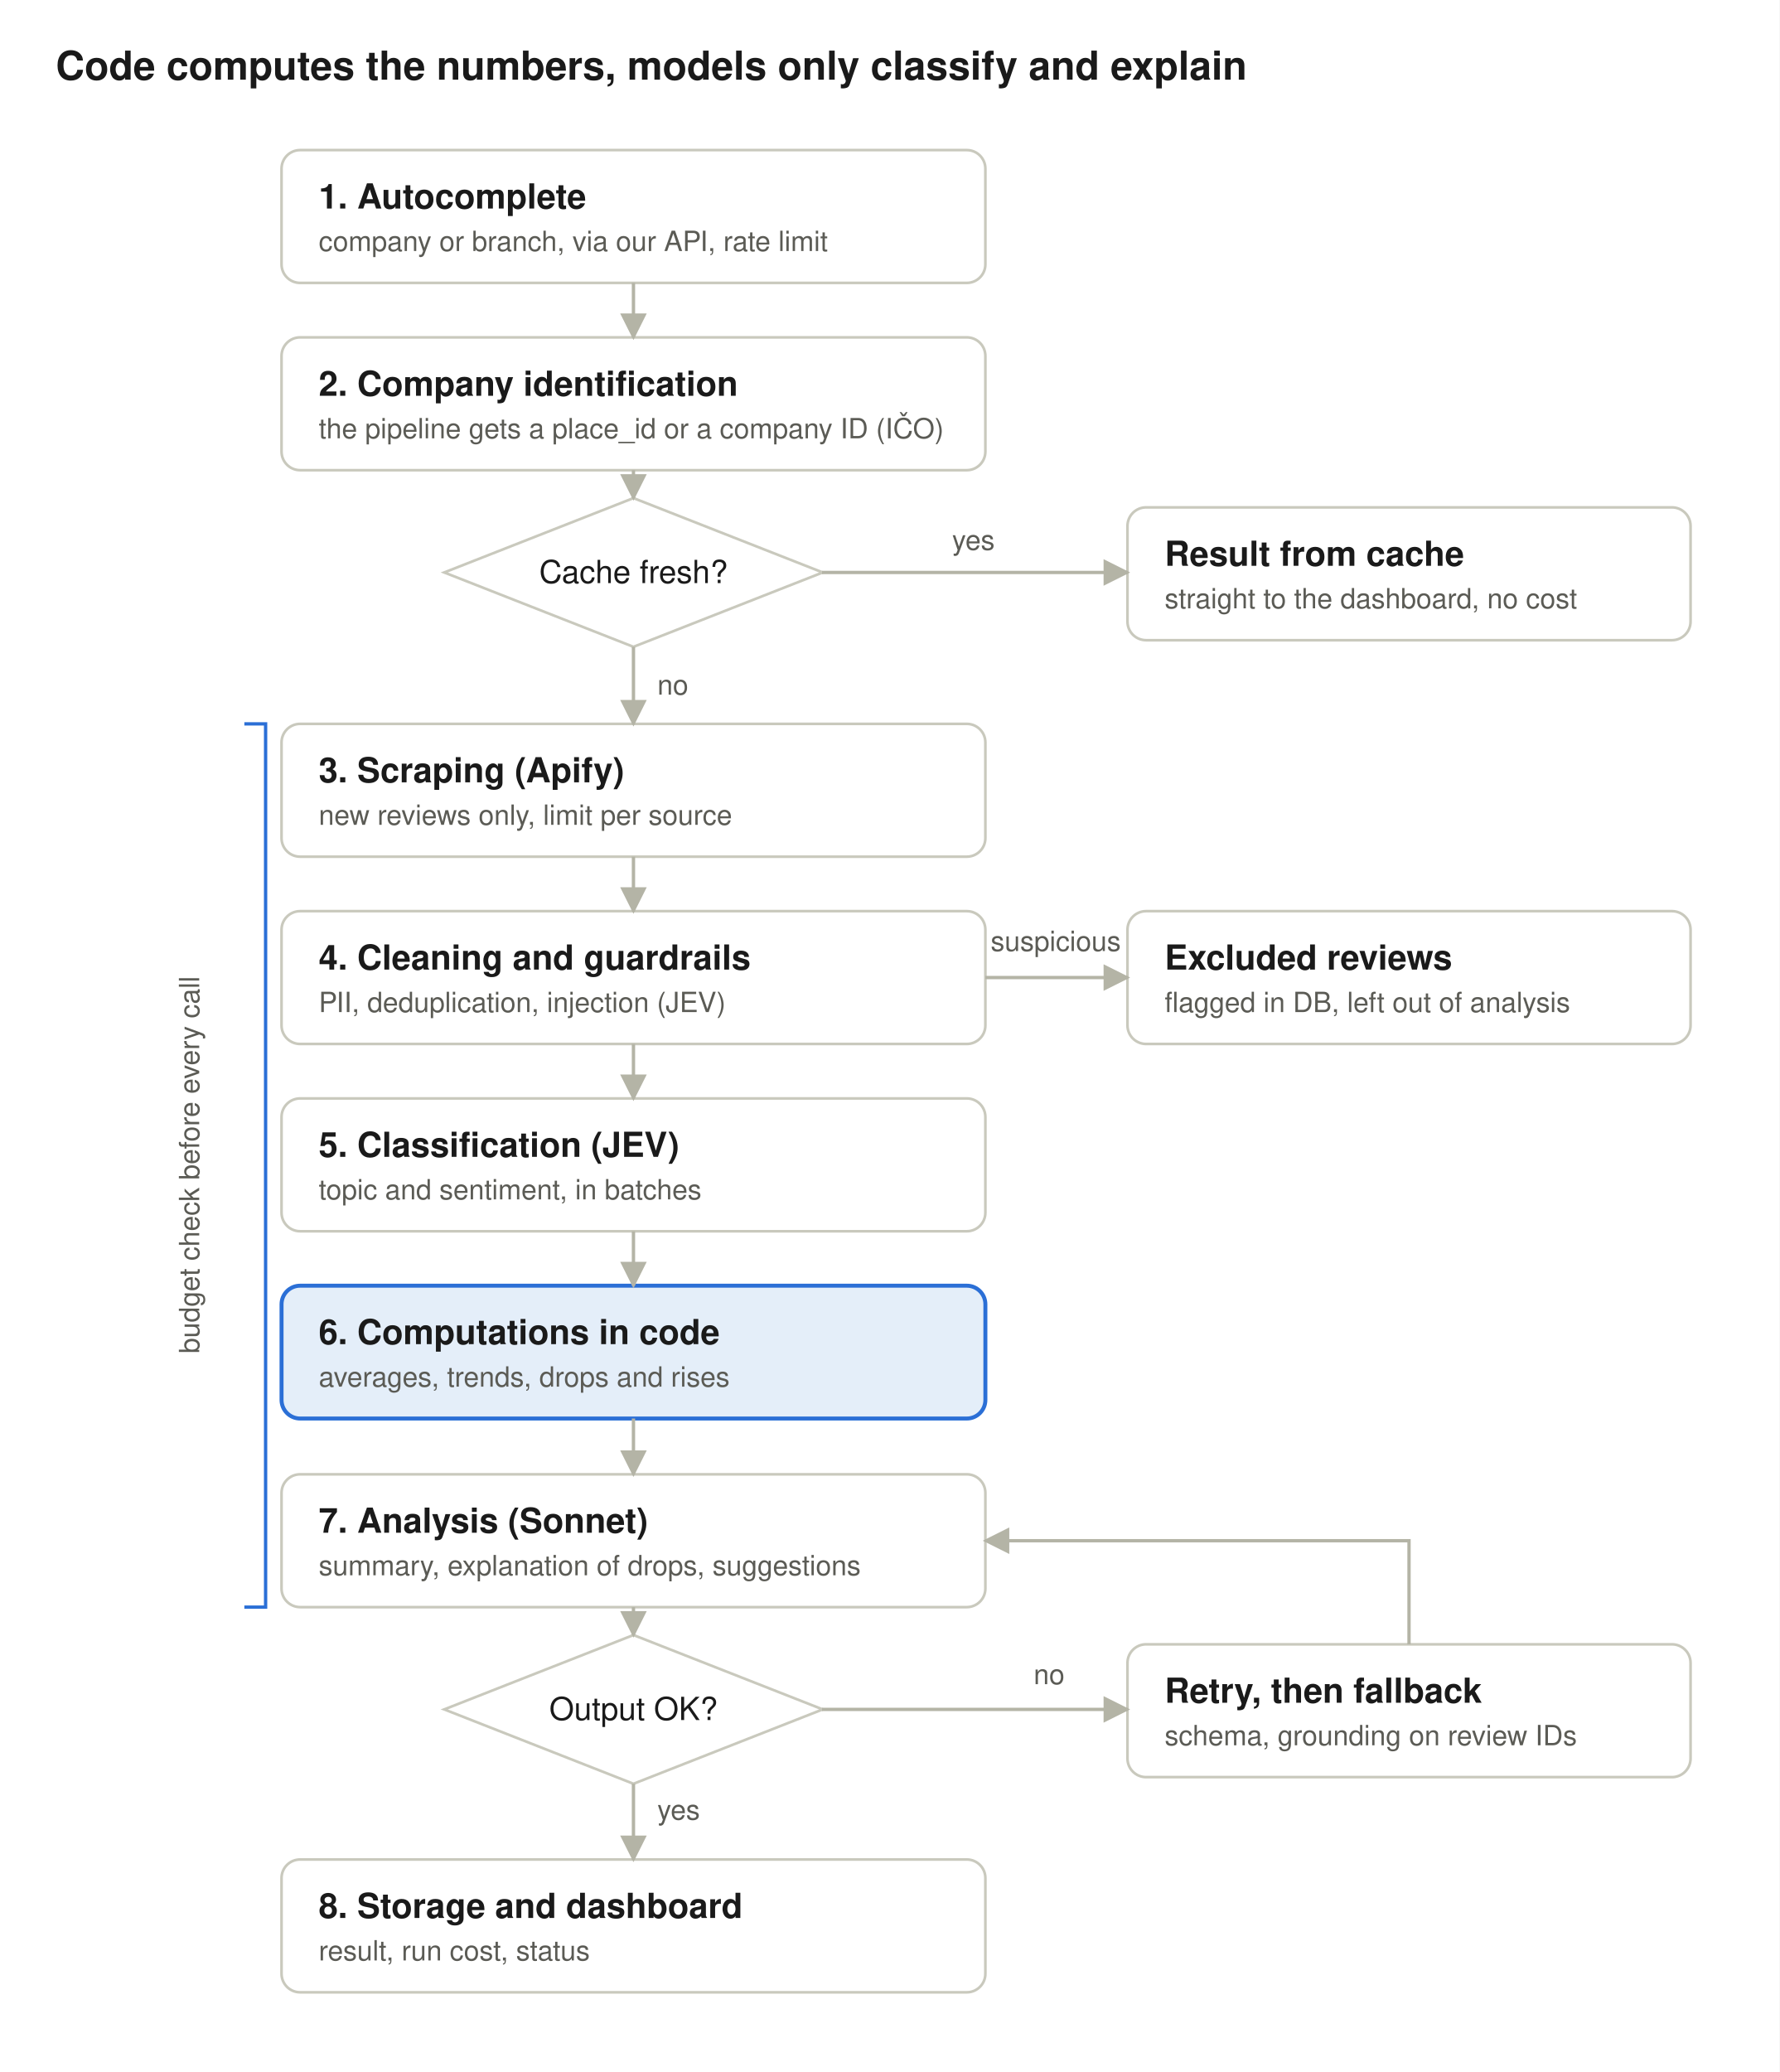
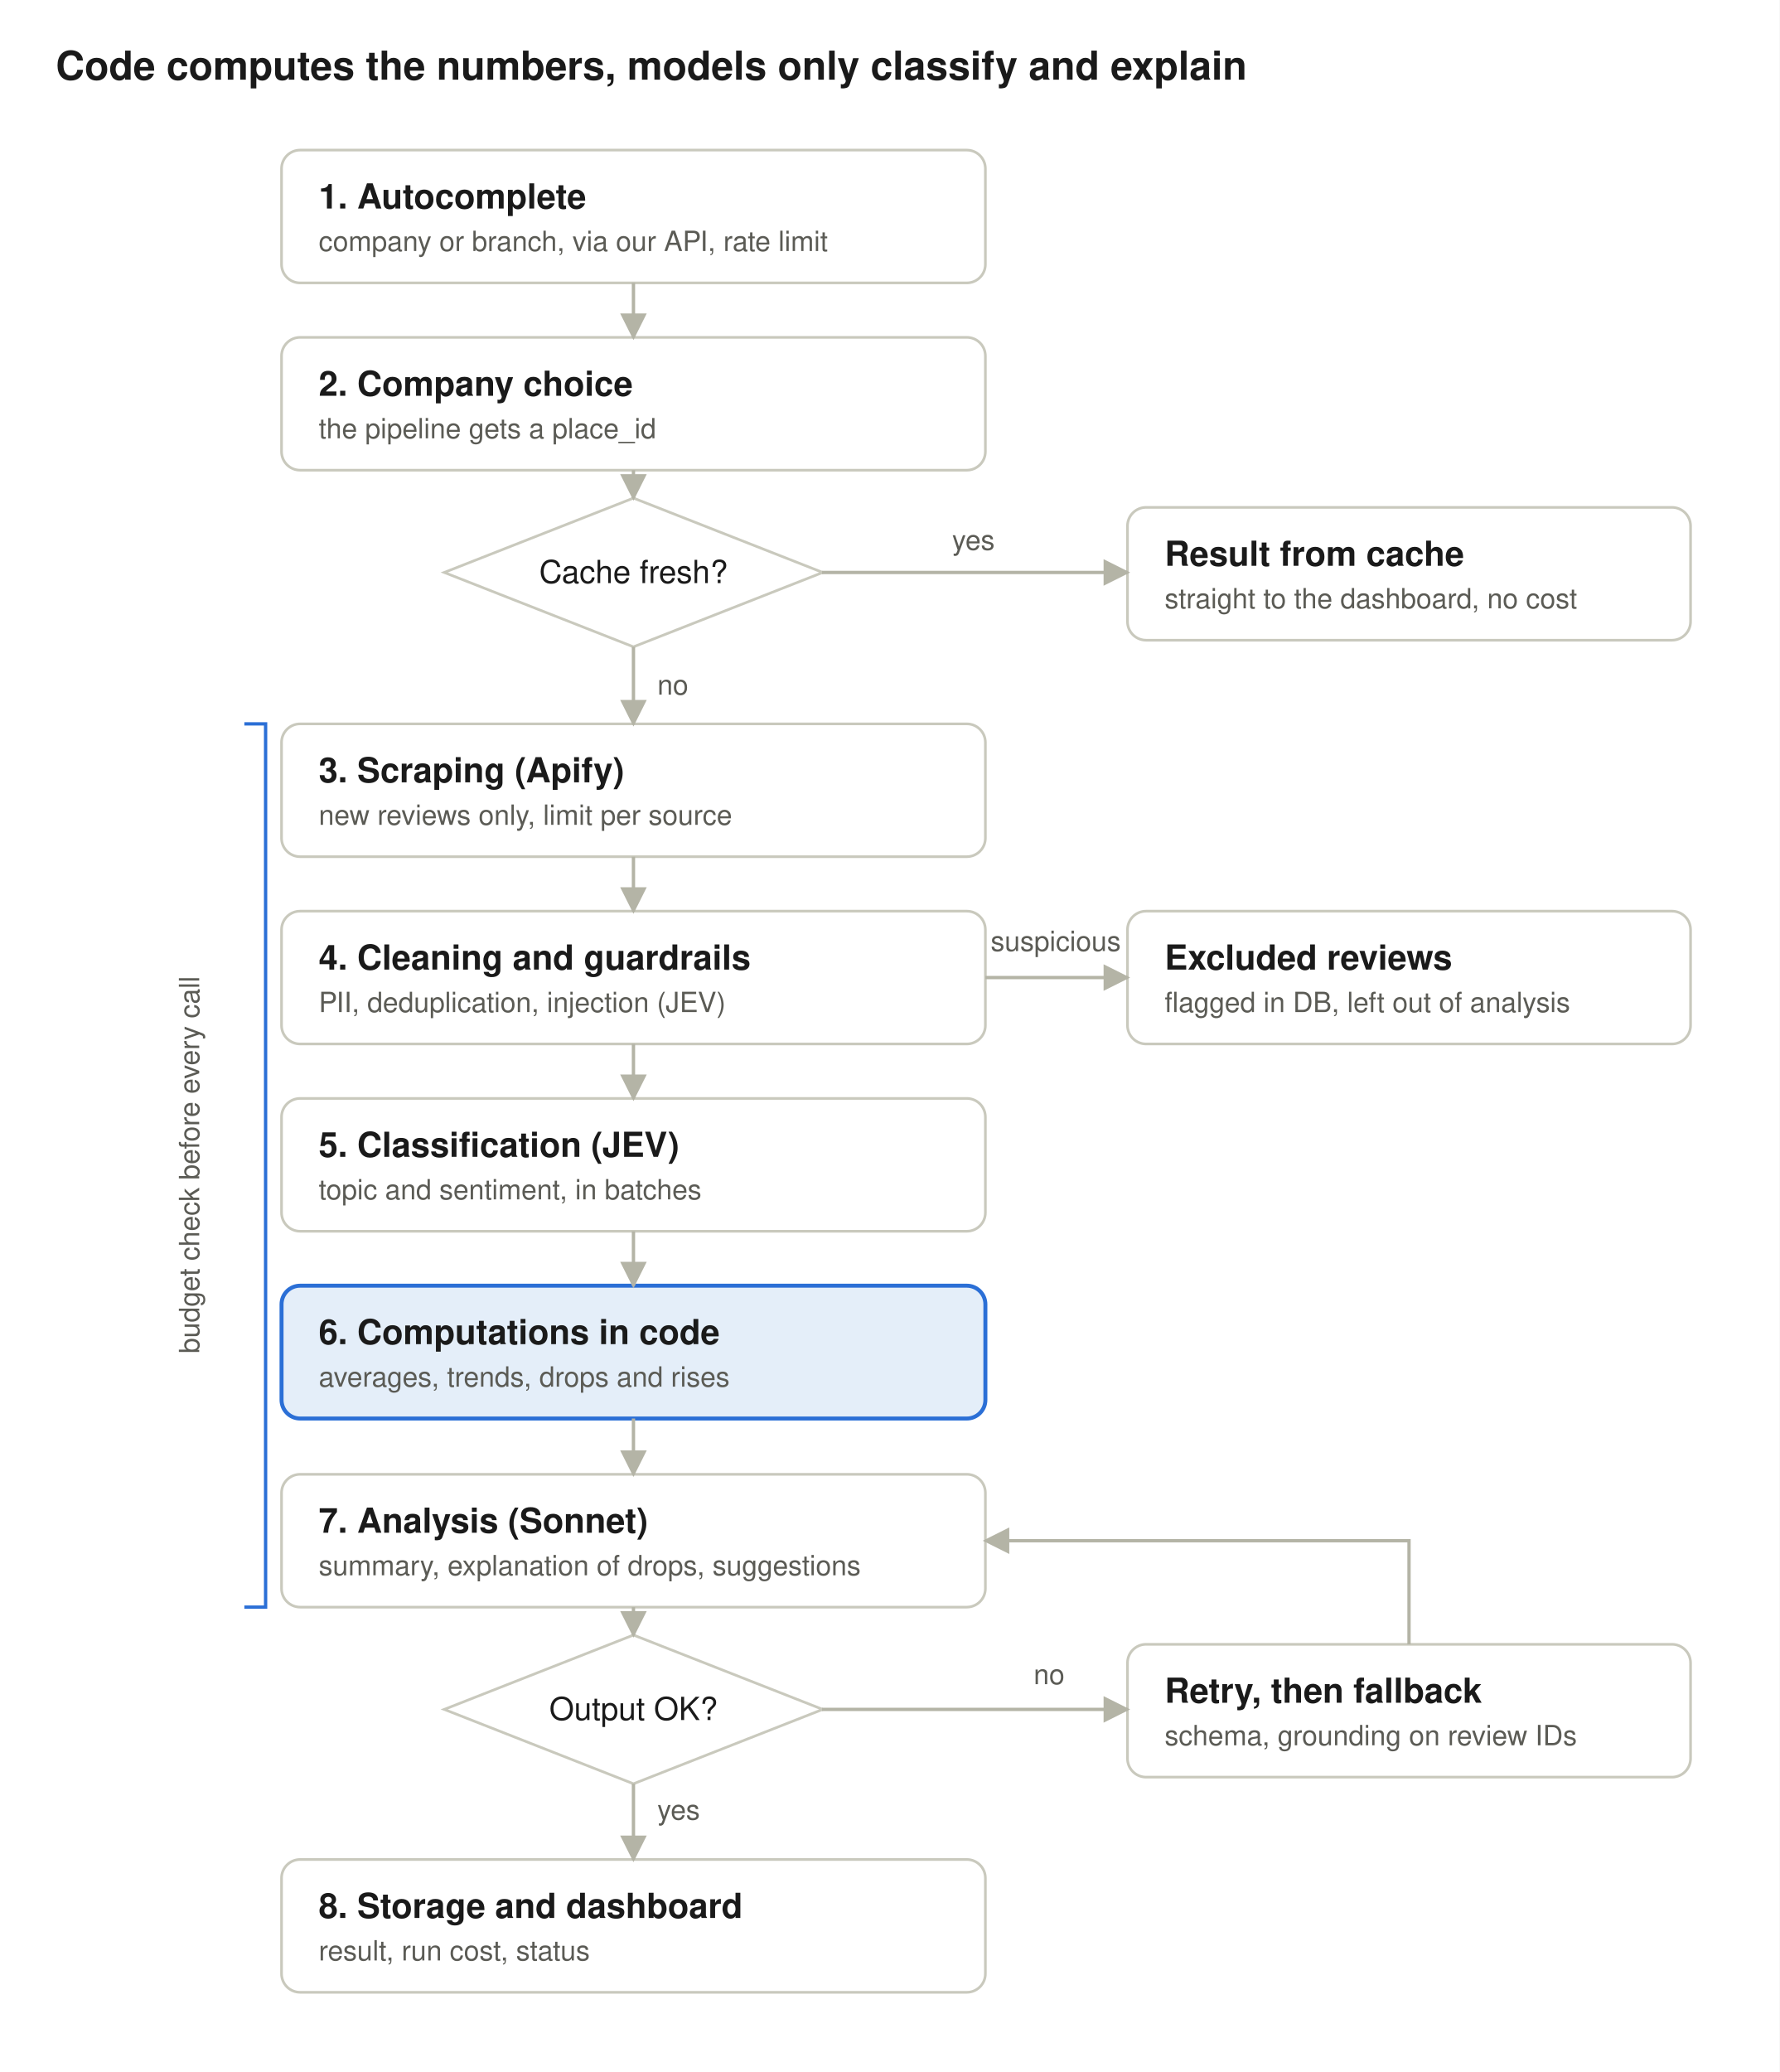
<svg xmlns="http://www.w3.org/2000/svg" width="1340" height="1560" viewBox="0 0 1340 1560">
  <defs>
    <marker id="a" viewBox="0 0 10 10" refX="9" refY="5" markerWidth="8" markerHeight="8" orient="auto-start-reverse">
      <path d="M0,0 L10,5 L0,10 z" fill="#b4b4a6" />
    </marker>
  </defs>
  <rect width="1340" height="1560" fill="#ffffff" />
  <text x="42" y="60" font-family="Helvetica, Arial, sans-serif" font-size="30" font-weight="bold" fill="#1a1a1a" text-anchor="start">Code computes the numbers, models only classify and explain</text>
  <rect x="212" y="113" width="530" height="100" rx="14" fill="#ffffff" stroke="#c9c9bd" stroke-width="2" />
  <text x="240" y="157" font-family="Helvetica, Arial, sans-serif" font-size="26" font-weight="bold" fill="#1a1a1a" text-anchor="start">1. Autocomplete</text>
  <text x="240" y="189" font-family="Helvetica, Arial, sans-serif" font-size="21" font-weight="normal" fill="#5b5b55" text-anchor="start">company or branch, via our API, rate limit</text>
  <rect x="212" y="254" width="530" height="100" rx="14" fill="#ffffff" stroke="#c9c9bd" stroke-width="2" />
-   <text x="240" y="298" font-family="Helvetica, Arial, sans-serif" font-size="26" font-weight="bold" fill="#1a1a1a" text-anchor="start">2. Company identification</text>
-   <text x="240" y="330" font-family="Helvetica, Arial, sans-serif" font-size="21" font-weight="normal" fill="#5b5b55" text-anchor="start">the pipeline gets a place_id or a company ID (IČO)</text>
+   <text x="240" y="298" font-family="Helvetica, Arial, sans-serif" font-size="26" font-weight="bold" fill="#1a1a1a" text-anchor="start">2. Company choice</text>
+   <text x="240" y="330" font-family="Helvetica, Arial, sans-serif" font-size="21" font-weight="normal" fill="#5b5b55" text-anchor="start">the pipeline gets a place_id</text>
  <polygon points="477.0,375.0 619.5,431 477.0,487.0 334.5,431" fill="#ffffff" stroke="#c9c9bd" stroke-width="2" />
  <text x="477.0" y="439" font-family="Helvetica, Arial, sans-serif" font-size="24" font-weight="normal" fill="#1a1a1a" text-anchor="middle">Cache fresh?</text>
  <rect x="849" y="382" width="424" height="100" rx="14" fill="#ffffff" stroke="#c9c9bd" stroke-width="2" />
  <text x="877" y="426" font-family="Helvetica, Arial, sans-serif" font-size="26" font-weight="bold" fill="#1a1a1a" text-anchor="start">Result from cache</text>
  <text x="877" y="458" font-family="Helvetica, Arial, sans-serif" font-size="21" font-weight="normal" fill="#5b5b55" text-anchor="start">straight to the dashboard, no cost</text>
  <rect x="212" y="545" width="530" height="100" rx="14" fill="#ffffff" stroke="#c9c9bd" stroke-width="2" />
  <text x="240" y="589" font-family="Helvetica, Arial, sans-serif" font-size="26" font-weight="bold" fill="#1a1a1a" text-anchor="start">3. Scraping (Apify)</text>
  <text x="240" y="621" font-family="Helvetica, Arial, sans-serif" font-size="21" font-weight="normal" fill="#5b5b55" text-anchor="start">new reviews only, limit per source</text>
  <rect x="212" y="686" width="530" height="100" rx="14" fill="#ffffff" stroke="#c9c9bd" stroke-width="2" />
  <text x="240" y="730" font-family="Helvetica, Arial, sans-serif" font-size="26" font-weight="bold" fill="#1a1a1a" text-anchor="start">4. Cleaning and guardrails</text>
  <text x="240" y="762" font-family="Helvetica, Arial, sans-serif" font-size="21" font-weight="normal" fill="#5b5b55" text-anchor="start">PII, deduplication, injection (JEV)</text>
  <rect x="849" y="686" width="424" height="100" rx="14" fill="#ffffff" stroke="#c9c9bd" stroke-width="2" />
  <text x="877" y="730" font-family="Helvetica, Arial, sans-serif" font-size="26" font-weight="bold" fill="#1a1a1a" text-anchor="start">Excluded reviews</text>
  <text x="877" y="762" font-family="Helvetica, Arial, sans-serif" font-size="21" font-weight="normal" fill="#5b5b55" text-anchor="start">flagged in DB, left out of analysis</text>
  <rect x="212" y="827" width="530" height="100" rx="14" fill="#ffffff" stroke="#c9c9bd" stroke-width="2" />
  <text x="240" y="871" font-family="Helvetica, Arial, sans-serif" font-size="26" font-weight="bold" fill="#1a1a1a" text-anchor="start">5. Classification (JEV)</text>
  <text x="240" y="903" font-family="Helvetica, Arial, sans-serif" font-size="21" font-weight="normal" fill="#5b5b55" text-anchor="start">topic and sentiment, in batches</text>
  <rect x="212" y="968" width="530" height="100" rx="14" fill="#e4eef9" stroke="#2b6fd6" stroke-width="3" />
  <text x="240" y="1012" font-family="Helvetica, Arial, sans-serif" font-size="26" font-weight="bold" fill="#1a1a1a" text-anchor="start">6. Computations in code</text>
  <text x="240" y="1044" font-family="Helvetica, Arial, sans-serif" font-size="21" font-weight="normal" fill="#5b5b55" text-anchor="start">averages, trends, drops and rises</text>
  <rect x="212" y="1110" width="530" height="100" rx="14" fill="#ffffff" stroke="#c9c9bd" stroke-width="2" />
  <text x="240" y="1154" font-family="Helvetica, Arial, sans-serif" font-size="26" font-weight="bold" fill="#1a1a1a" text-anchor="start">7. Analysis (Sonnet)</text>
  <text x="240" y="1186" font-family="Helvetica, Arial, sans-serif" font-size="21" font-weight="normal" fill="#5b5b55" text-anchor="start">summary, explanation of drops, suggestions</text>
  <polygon points="477.0,1231.0 619.5,1287 477.0,1343.0 334.5,1287" fill="#ffffff" stroke="#c9c9bd" stroke-width="2" />
  <text x="477.0" y="1295" font-family="Helvetica, Arial, sans-serif" font-size="24" font-weight="normal" fill="#1a1a1a" text-anchor="middle">Output OK?</text>
  <rect x="849" y="1238" width="424" height="100" rx="14" fill="#ffffff" stroke="#c9c9bd" stroke-width="2" />
  <text x="877" y="1282" font-family="Helvetica, Arial, sans-serif" font-size="26" font-weight="bold" fill="#1a1a1a" text-anchor="start">Retry, then fallback</text>
  <text x="877" y="1314" font-family="Helvetica, Arial, sans-serif" font-size="21" font-weight="normal" fill="#5b5b55" text-anchor="start">schema, grounding on review IDs</text>
  <rect x="212" y="1400" width="530" height="100" rx="14" fill="#ffffff" stroke="#c9c9bd" stroke-width="2" />
  <text x="240" y="1444" font-family="Helvetica, Arial, sans-serif" font-size="26" font-weight="bold" fill="#1a1a1a" text-anchor="start">8. Storage and dashboard</text>
  <text x="240" y="1476" font-family="Helvetica, Arial, sans-serif" font-size="21" font-weight="normal" fill="#5b5b55" text-anchor="start">result, run cost, status</text>
  <path d="M477.0,213 L477.0,254" fill="none" stroke="#b4b4a6" stroke-width="2.5" marker-end="url(#a)" />
  <path d="M477.0,354 L477.0,375" fill="none" stroke="#b4b4a6" stroke-width="2.5" marker-end="url(#a)" />
  <path d="M477.0,487 L477.0,545" fill="none" stroke="#b4b4a6" stroke-width="2.5" marker-end="url(#a)" />
  <path d="M477.0,645 L477.0,686" fill="none" stroke="#b4b4a6" stroke-width="2.5" marker-end="url(#a)" />
  <path d="M477.0,786 L477.0,827" fill="none" stroke="#b4b4a6" stroke-width="2.5" marker-end="url(#a)" />
  <path d="M477.0,927 L477.0,968" fill="none" stroke="#b4b4a6" stroke-width="2.5" marker-end="url(#a)" />
  <path d="M477.0,1068 L477.0,1110" fill="none" stroke="#b4b4a6" stroke-width="2.5" marker-end="url(#a)" />
  <path d="M477.0,1210 L477.0,1231" fill="none" stroke="#b4b4a6" stroke-width="2.5" marker-end="url(#a)" />
  <path d="M477.0,1343 L477.0,1400" fill="none" stroke="#b4b4a6" stroke-width="2.5" marker-end="url(#a)" />
  <path d="M619.0,431 L849,431" fill="none" stroke="#b4b4a6" stroke-width="2.5" marker-end="url(#a)" />
  <text x="733" y="414" font-family="Helvetica, Arial, sans-serif" font-size="21" font-weight="normal" fill="#5b5b55" text-anchor="middle">yes</text>
  <text x="495.0" y="523" font-family="Helvetica, Arial, sans-serif" font-size="21" font-weight="normal" fill="#5b5b55" text-anchor="start">no</text>
  <path d="M742,736 L849,736" fill="none" stroke="#b4b4a6" stroke-width="2.5" marker-end="url(#a)" />
  <text x="795" y="716" font-family="Helvetica, Arial, sans-serif" font-size="21" font-weight="normal" fill="#5b5b55" text-anchor="middle">suspicious</text>
  <path d="M619.0,1287 L849,1287" fill="none" stroke="#b4b4a6" stroke-width="2.5" marker-end="url(#a)" />
  <text x="790" y="1268" font-family="Helvetica, Arial, sans-serif" font-size="21" font-weight="normal" fill="#5b5b55" text-anchor="middle">no</text>
  <text x="495.0" y="1370" font-family="Helvetica, Arial, sans-serif" font-size="21" font-weight="normal" fill="#5b5b55" text-anchor="start">yes</text>
  <path d="M1061,1238 L1061,1160 L742,1160" fill="none" stroke="#b4b4a6" stroke-width="2.5" marker-end="url(#a)" />
  <path d="M184,545 L200,545 L200,1210 L184,1210" fill="none" stroke="#2b6fd6" stroke-width="2.5" />
  <g transform="translate(150,877) rotate(-90)">
    <text x="0" y="0" font-family="Helvetica, Arial, sans-serif" font-size="21" font-weight="normal" fill="#5b5b55" text-anchor="middle">budget check before every call</text>
  </g>
</svg>
